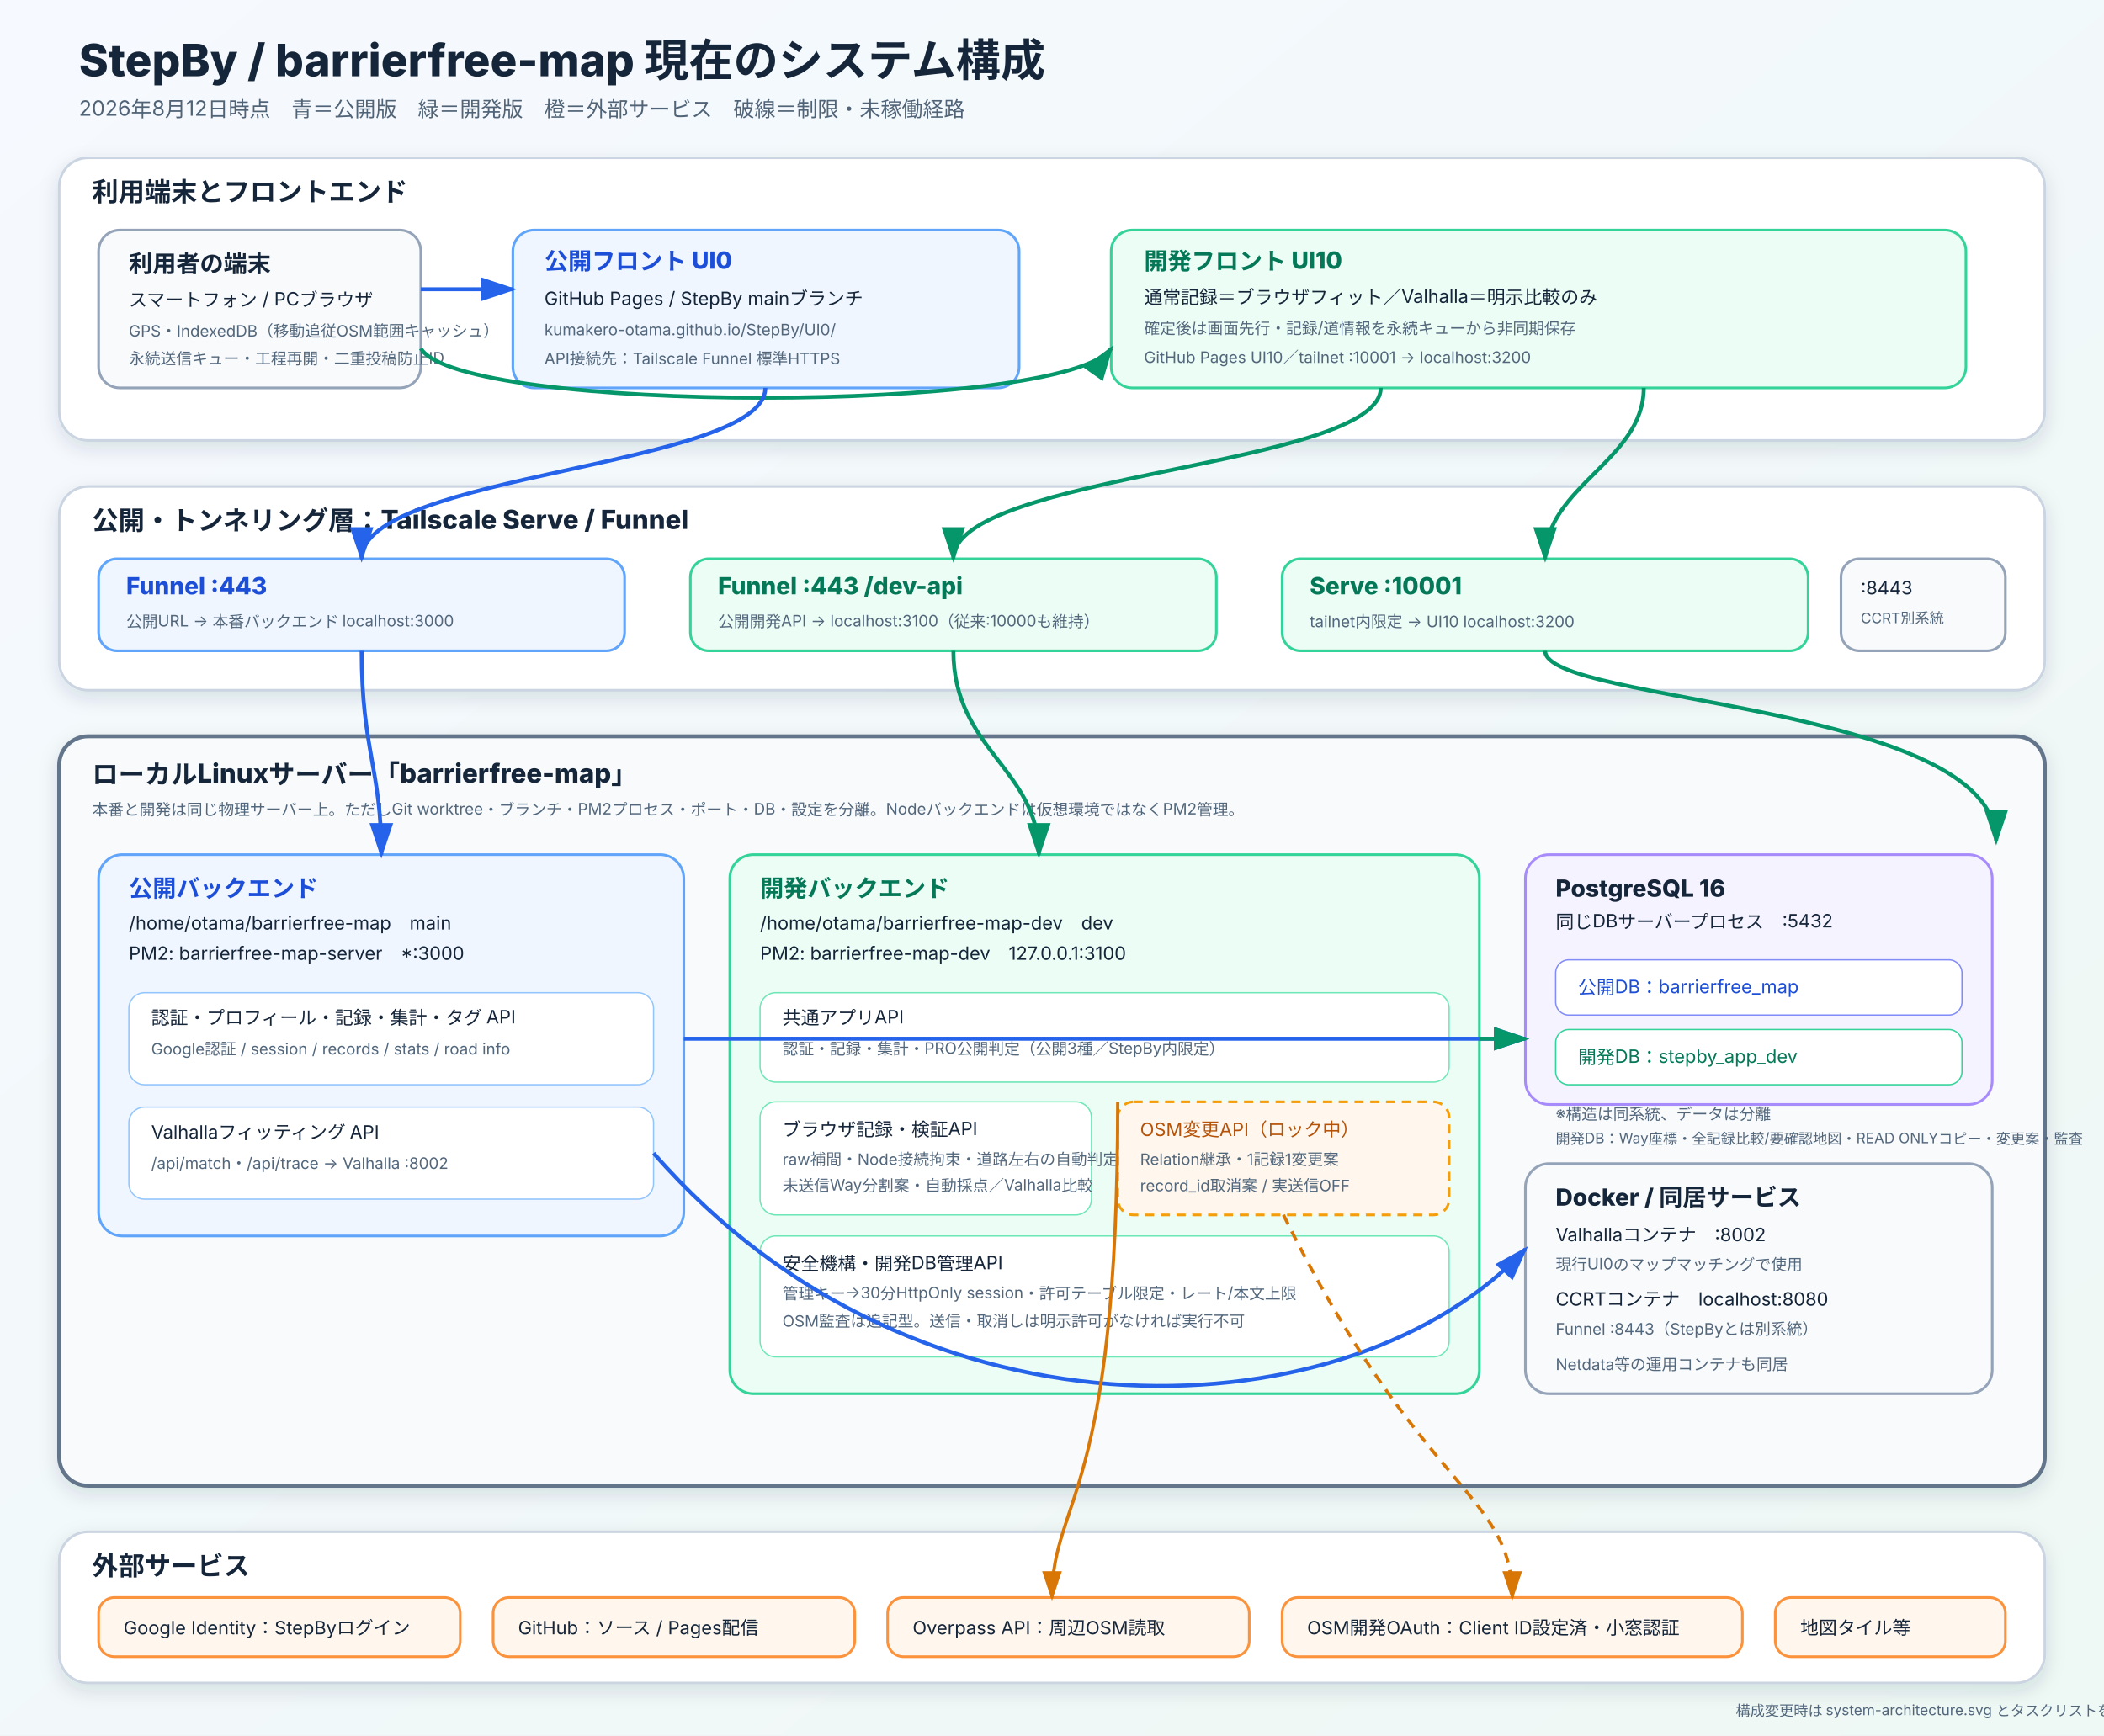
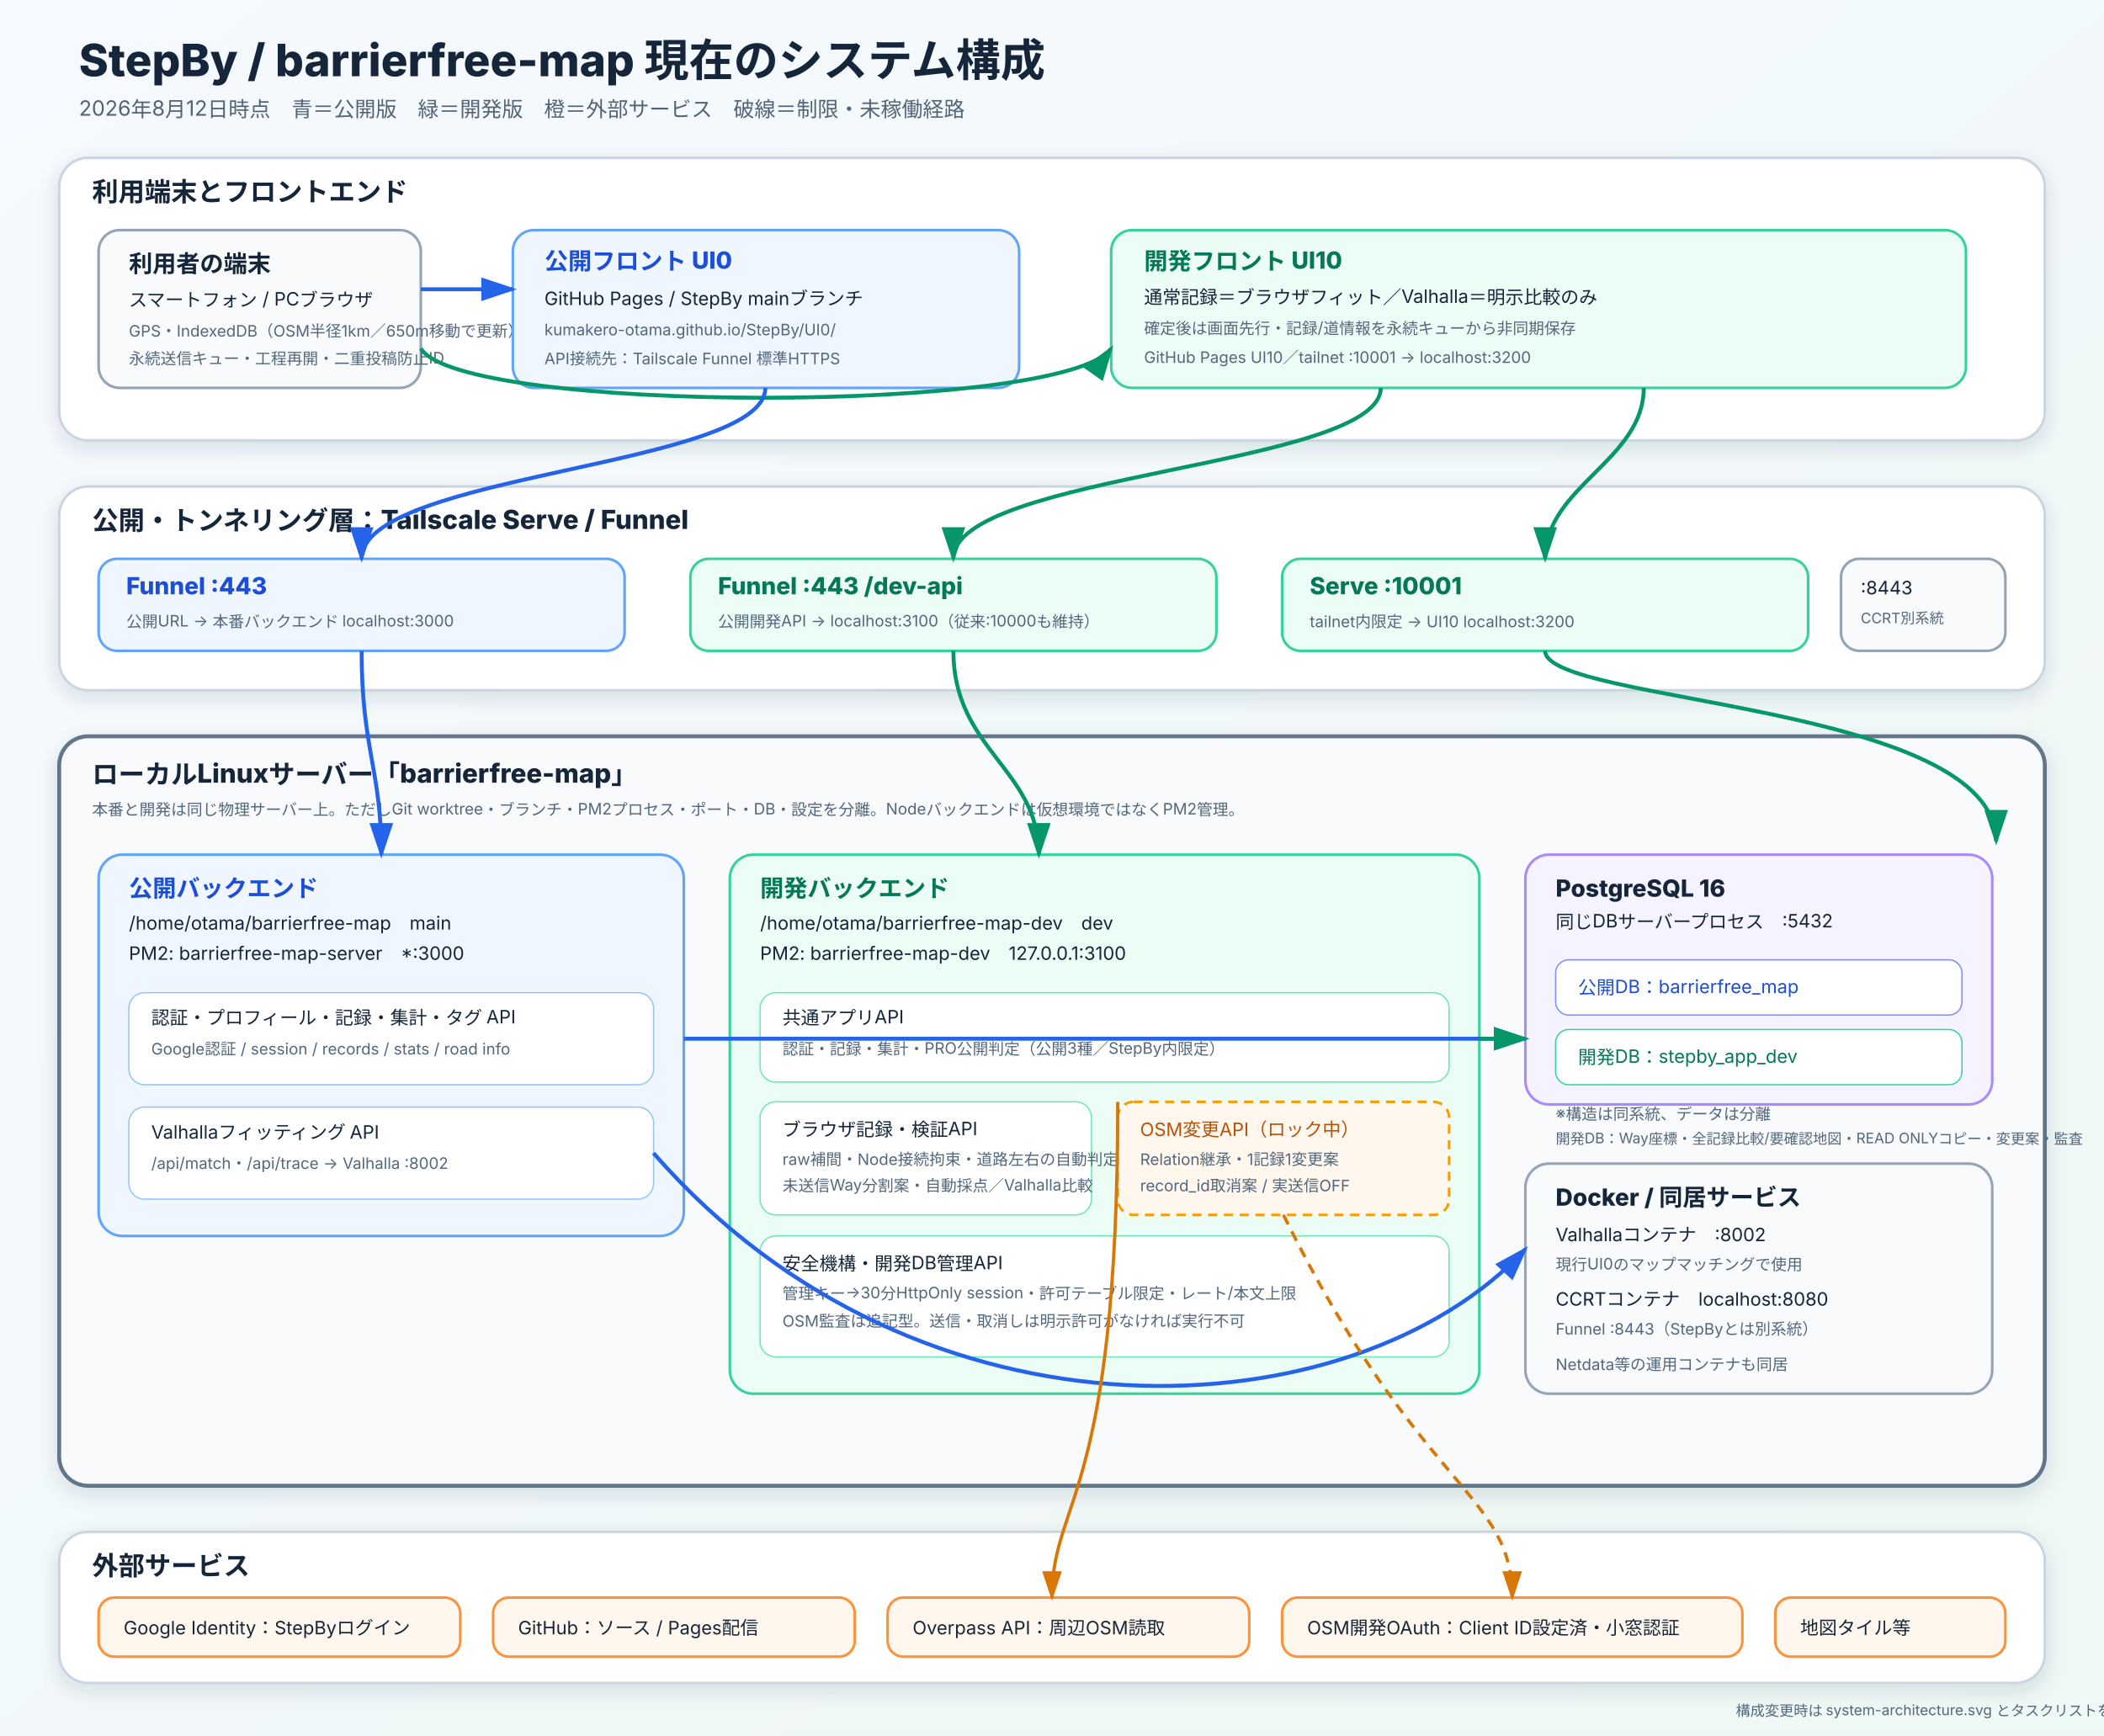
<svg xmlns="http://www.w3.org/2000/svg" width="1600" height="1320" viewBox="0 0 1600 1320" role="img" aria-labelledby="title desc">
  <defs>
    <linearGradient id="bg" x1="0" y1="0" x2="1" y2="1">
      <stop stop-color="#f6f9ff" />
      <stop offset="1" stop-color="#eef8f4" />
    </linearGradient>
    <filter id="shadow" x="-20%" y="-20%" width="140%" height="140%">
      <feDropShadow dx="0" dy="5" stdDeviation="7" flood-color="#19324d" flood-opacity=".13" />
    </filter>
    <marker id="arrowBlue" markerWidth="10" markerHeight="10" refX="8" refY="3" orient="auto">
      <path d="M0,0 L0,6 L9,3 z" fill="#2563eb" />
    </marker>
    <marker id="arrowGreen" markerWidth="10" markerHeight="10" refX="8" refY="3" orient="auto">
      <path d="M0,0 L0,6 L9,3 z" fill="#059669" />
    </marker>
    <marker id="arrowOrange" markerWidth="10" markerHeight="10" refX="8" refY="3" orient="auto">
      <path d="M0,0 L0,6 L9,3 z" fill="#d97706" />
    </marker>
    <marker id="arrowGray" markerWidth="10" markerHeight="10" refX="8" refY="3" orient="auto">
      <path d="M0,0 L0,6 L9,3 z" fill="#64748b" />
    </marker>
    <style>
      text{font-family:-apple-system,BlinkMacSystemFont,"Segoe UI","Noto Sans JP",sans-serif;fill:#16263a}
      .title{font-size:34px;font-weight:800}.subtitle{font-size:16px;fill:#516477}.section{font-size:20px;font-weight:800}.boxTitle{font-size:18px;font-weight:800}.body{font-size:14px}.small{font-size:12px;fill:#53677c}.tiny{font-size:11px;fill:#53677c}.white{fill:#fff}.prodText{fill:#1d4ed8}.devText{fill:#047857}.warnText{fill:#b45309}.muted{fill:#64748b}
      .outer{fill:#fff;stroke:#cbd5e1;stroke-width:2}.prod{fill:#eff6ff;stroke:#60a5fa;stroke-width:2}.dev{fill:#ecfdf5;stroke:#34d399;stroke-width:2}.db{fill:#f5f3ff;stroke:#a78bfa;stroke-width:2}.external{fill:#fff7ed;stroke:#fb923c;stroke-width:2}.infra{fill:#f8fafc;stroke:#94a3b8;stroke-width:2}.locked{fill:#fff7ed;stroke:#f59e0b;stroke-width:2;stroke-dasharray:7 5}.lineProd{fill:none;stroke:#2563eb;stroke-width:3;marker-end:url(#arrowBlue)}.lineDev{fill:none;stroke:#059669;stroke-width:3;marker-end:url(#arrowGreen)}.lineExt{fill:none;stroke:#d97706;stroke-width:2.5;marker-end:url(#arrowOrange)}.lineGray{fill:none;stroke:#64748b;stroke-width:2.5;marker-end:url(#arrowGray)}.dash{stroke-dasharray:8 6}.pill{rx:12;ry:12}
    </style>
  </defs>
  <rect width="1600" height="1320" fill="url(#bg)" />
  <text x="60" y="58" class="title">StepBy / barrierfree-map 現在のシステム構成</text>
  <text x="60" y="88" class="subtitle">2026年8月12日時点　青＝公開版　緑＝開発版　橙＝外部サービス　破線＝制限・未稼働経路</text>
  <rect x="45" y="120" width="1510" height="215" rx="22" class="outer" filter="url(#shadow)" />
  <text x="70" y="153" class="section">利用端末とフロントエンド</text>
  <rect x="75" y="175" width="245" height="120" rx="16" class="infra" />
  <text x="98" y="207" class="boxTitle">利用者の端末</text>
  <text x="98" y="233" class="body">スマートフォン / PCブラウザ</text>
-   <text x="98" y="256" class="small">GPS・IndexedDB（移動追従OSM範囲キャッシュ）</text>
+   <text x="98" y="256" class="small">GPS・IndexedDB（OSM半径1km／650m移動で更新）</text>
  <text x="98" y="277" class="small">永続送信キュー・工程再開・二重投稿防止ID</text>
  <rect x="390" y="175" width="385" height="120" rx="16" class="prod" />
  <text x="414" y="205" class="boxTitle prodText">公開フロント UI0</text>
  <text x="414" y="232" class="body">GitHub Pages / StepBy mainブランチ</text>
  <text x="414" y="255" class="small">kumakero-otama.github.io/StepBy/UI0/</text>
  <text x="414" y="277" class="small">API接続先：Tailscale Funnel 標準HTTPS</text>
  <rect x="845" y="175" width="650" height="120" rx="16" class="dev" />
  <text x="870" y="205" class="boxTitle devText">開発フロント UI10</text>
  <text x="870" y="231" class="body">通常記録＝ブラウザフィット／Valhalla＝明示比較のみ</text>
  <text x="870" y="254" class="small">確定後は画面先行・記録/道情報を永続キューから非同期保存</text>
  <text x="870" y="276" class="small">GitHub Pages UI10／tailnet :10001 → localhost:3200</text>
  <path d="M320 220 H390" class="lineProd" />
  <path d="M320 265 C350 315 810 315 845 265" class="lineDev" />
  <rect x="45" y="370" width="1510" height="155" rx="22" class="outer" filter="url(#shadow)" />
  <text x="70" y="403" class="section">公開・トンネリング層：Tailscale Serve / Funnel</text>
  <rect x="75" y="425" width="400" height="70" rx="14" class="prod" />
  <text x="96" y="452" class="boxTitle prodText">Funnel :443</text>
  <text x="96" y="477" class="small">公開URL → 本番バックエンド localhost:3000</text>
  <rect x="525" y="425" width="400" height="70" rx="14" class="dev" />
  <text x="546" y="452" class="boxTitle devText">Funnel :443 /dev-api</text>
  <text x="546" y="477" class="small">公開開発API → localhost:3100（従来:10000も維持）</text>
  <rect x="975" y="425" width="400" height="70" rx="14" class="dev" />
  <text x="996" y="452" class="boxTitle devText">Serve :10001</text>
  <text x="996" y="477" class="small">tailnet内限定 → UI10 localhost:3200</text>
  <rect x="1400" y="425" width="125" height="70" rx="14" class="infra" />
  <text x="1415" y="452" class="body">:8443</text>
  <text x="1415" y="474" class="tiny">CCRT別系統</text>
  <rect x="45" y="560" width="1510" height="570" rx="22" fill="#f8fafc" stroke="#64748b" stroke-width="3" filter="url(#shadow)" />
  <text x="70" y="596" class="section">ローカルLinuxサーバー「barrierfree-map」</text>
  <text x="70" y="620" class="small">本番と開発は同じ物理サーバー上。ただしGit worktree・ブランチ・PM2プロセス・ポート・DB・設定を分離。Nodeバックエンドは仮想環境ではなくPM2管理。</text>
  <rect x="75" y="650" width="445" height="290" rx="18" class="prod" />
  <text x="98" y="682" class="boxTitle prodText">公開バックエンド</text>
  <text x="98" y="707" class="body">/home/otama/barrierfree-map　main</text>
  <text x="98" y="730" class="body">PM2: barrierfree-map-server　*:3000</text>
  <rect x="98" y="755" width="399" height="70" rx="12" fill="#fff" stroke="#93c5fd" />
  <text x="115" y="779" class="body">認証・プロフィール・記録・集計・タグ API</text>
  <text x="115" y="802" class="small">Google認証 / session / records / stats / road info</text>
  <rect x="98" y="842" width="399" height="70" rx="12" fill="#fff" stroke="#93c5fd" />
  <text x="115" y="866" class="body">Valhallaフィッティング API</text>
  <text x="115" y="889" class="small">/api/match・/api/trace → Valhalla :8002</text>
  <rect x="555" y="650" width="570" height="410" rx="18" class="dev" />
  <text x="578" y="682" class="boxTitle devText">開発バックエンド</text>
  <text x="578" y="707" class="body">/home/otama/barrierfree-map-dev　dev</text>
  <text x="578" y="730" class="body">PM2: barrierfree-map-dev　127.0.0.1:3100</text>
  <rect x="578" y="755" width="524" height="68" rx="12" fill="#fff" stroke="#6ee7b7" />
  <text x="595" y="779" class="body">共通アプリAPI</text>
  <text x="595" y="802" class="small">認証・記録・集計・PRO公開判定（公開3種／StepBy内限定）</text>
  <rect x="578" y="838" width="252" height="86" rx="12" fill="#fff" stroke="#6ee7b7" />
  <text x="595" y="864" class="body">ブラウザ記録・検証API</text>
  <text x="595" y="886" class="small">raw補間・Node接続拘束・道路左右の自動判定</text>
  <text x="595" y="906" class="small">未送信Way分割案・自動採点／Valhalla比較</text>
  <rect x="850" y="838" width="252" height="86" rx="12" class="locked" />
  <text x="867" y="864" class="body warnText">OSM変更API（ロック中）</text>
  <text x="867" y="886" class="small">Relation継承・1記録1変更案</text>
  <text x="867" y="906" class="small">record_id取消案 / 実送信OFF</text>
  <rect x="578" y="940" width="524" height="92" rx="12" fill="#fff" stroke="#6ee7b7" />
  <text x="595" y="966" class="body">安全機構・開発DB管理API</text>
  <text x="595" y="988" class="small">管理キー→30分HttpOnly session・許可テーブル限定・レート/本文上限</text>
  <text x="595" y="1009" class="small">OSM監査は追記型。送信・取消しは明示許可がなければ実行不可</text>
  <rect x="1160" y="650" width="355" height="190" rx="18" class="db" />
  <text x="1183" y="682" class="boxTitle">PostgreSQL 16</text>
  <text x="1183" y="706" class="body">同じDBサーバープロセス　:5432</text>
  <rect x="1183" y="730" width="309" height="42" rx="10" fill="#fff" stroke="#818cf8" />
  <text x="1200" y="756" class="body prodText">公開DB：barrierfree_map</text>
  <rect x="1183" y="783" width="309" height="42" rx="10" fill="#fff" stroke="#34d399" />
  <text x="1200" y="809" class="body devText">開発DB：stepby_app_dev</text>
  <text x="1183" y="851" class="small">※構造は同系統、データは分離</text>
  <text x="1183" y="870" class="tiny">開発DB：Way座標・全記録比較/要確認地図・READ ONLYコピー・変更案・監査</text>
  <rect x="1160" y="885" width="355" height="175" rx="18" class="infra" />
  <text x="1183" y="917" class="boxTitle">Docker / 同居サービス</text>
  <text x="1183" y="944" class="body">Valhallaコンテナ　:8002</text>
  <text x="1183" y="966" class="small">現行UI0のマップマッチングで使用</text>
  <text x="1183" y="993" class="body">CCRTコンテナ　localhost:8080</text>
  <text x="1183" y="1015" class="small">Funnel :8443（StepByとは別系統）</text>
  <text x="1183" y="1042" class="small">Netdata等の運用コンテナも同居</text>
  <path d="M520 790 H1160" class="lineProd" />
  <path d="M1125 790 H1160" class="lineDev" />
  <path d="M497 877 C700 1110 1030 1090 1160 950" class="lineProd" />
  <rect x="45" y="1165" width="1510" height="115" rx="22" class="outer" filter="url(#shadow)" />
  <text x="70" y="1198" class="section">外部サービス</text>
  <rect x="75" y="1215" width="275" height="45" rx="12" class="external" />
  <text x="94" y="1243" class="body">Google Identity：StepByログイン</text>
  <rect x="375" y="1215" width="275" height="45" rx="12" class="external" />
  <text x="394" y="1243" class="body">GitHub：ソース / Pages配信</text>
  <rect x="675" y="1215" width="275" height="45" rx="12" class="external" />
  <text x="694" y="1243" class="body">Overpass API：周辺OSM読取</text>
  <rect x="975" y="1215" width="350" height="45" rx="12" class="external" />
  <text x="994" y="1243" class="body">OSM開発OAuth：Client ID設定済・小窓認証</text>
  <rect x="1350" y="1215" width="175" height="45" rx="12" class="external" />
  <text x="1369" y="1243" class="body">地図タイル等</text>
  <path d="M850 838 C850 1140 800 1140 800 1215" class="lineExt" />
  <path d="M976 924 C1080 1135 1150 1135 1150 1215" class="lineExt dash" />
  <path d="M582 295 C582 355 275 360 275 425" class="lineProd" />
  <path d="M1050 295 C1050 355 725 360 725 425" class="lineDev" />
  <path d="M1250 295 C1250 350 1175 370 1175 425" class="lineDev" />
  <path d="M275 495 C275 570 290 585 290 650" class="lineProd" />
  <path d="M725 495 C725 570 790 585 790 650" class="lineDev" />
  <path d="M1175 495 C1175 535 1518 535 1518 640" class="lineDev" />
  <text x="1320" y="1305" class="tiny">構成変更時は system-architecture.svg とタスクリストを同時更新する</text>
</svg>
